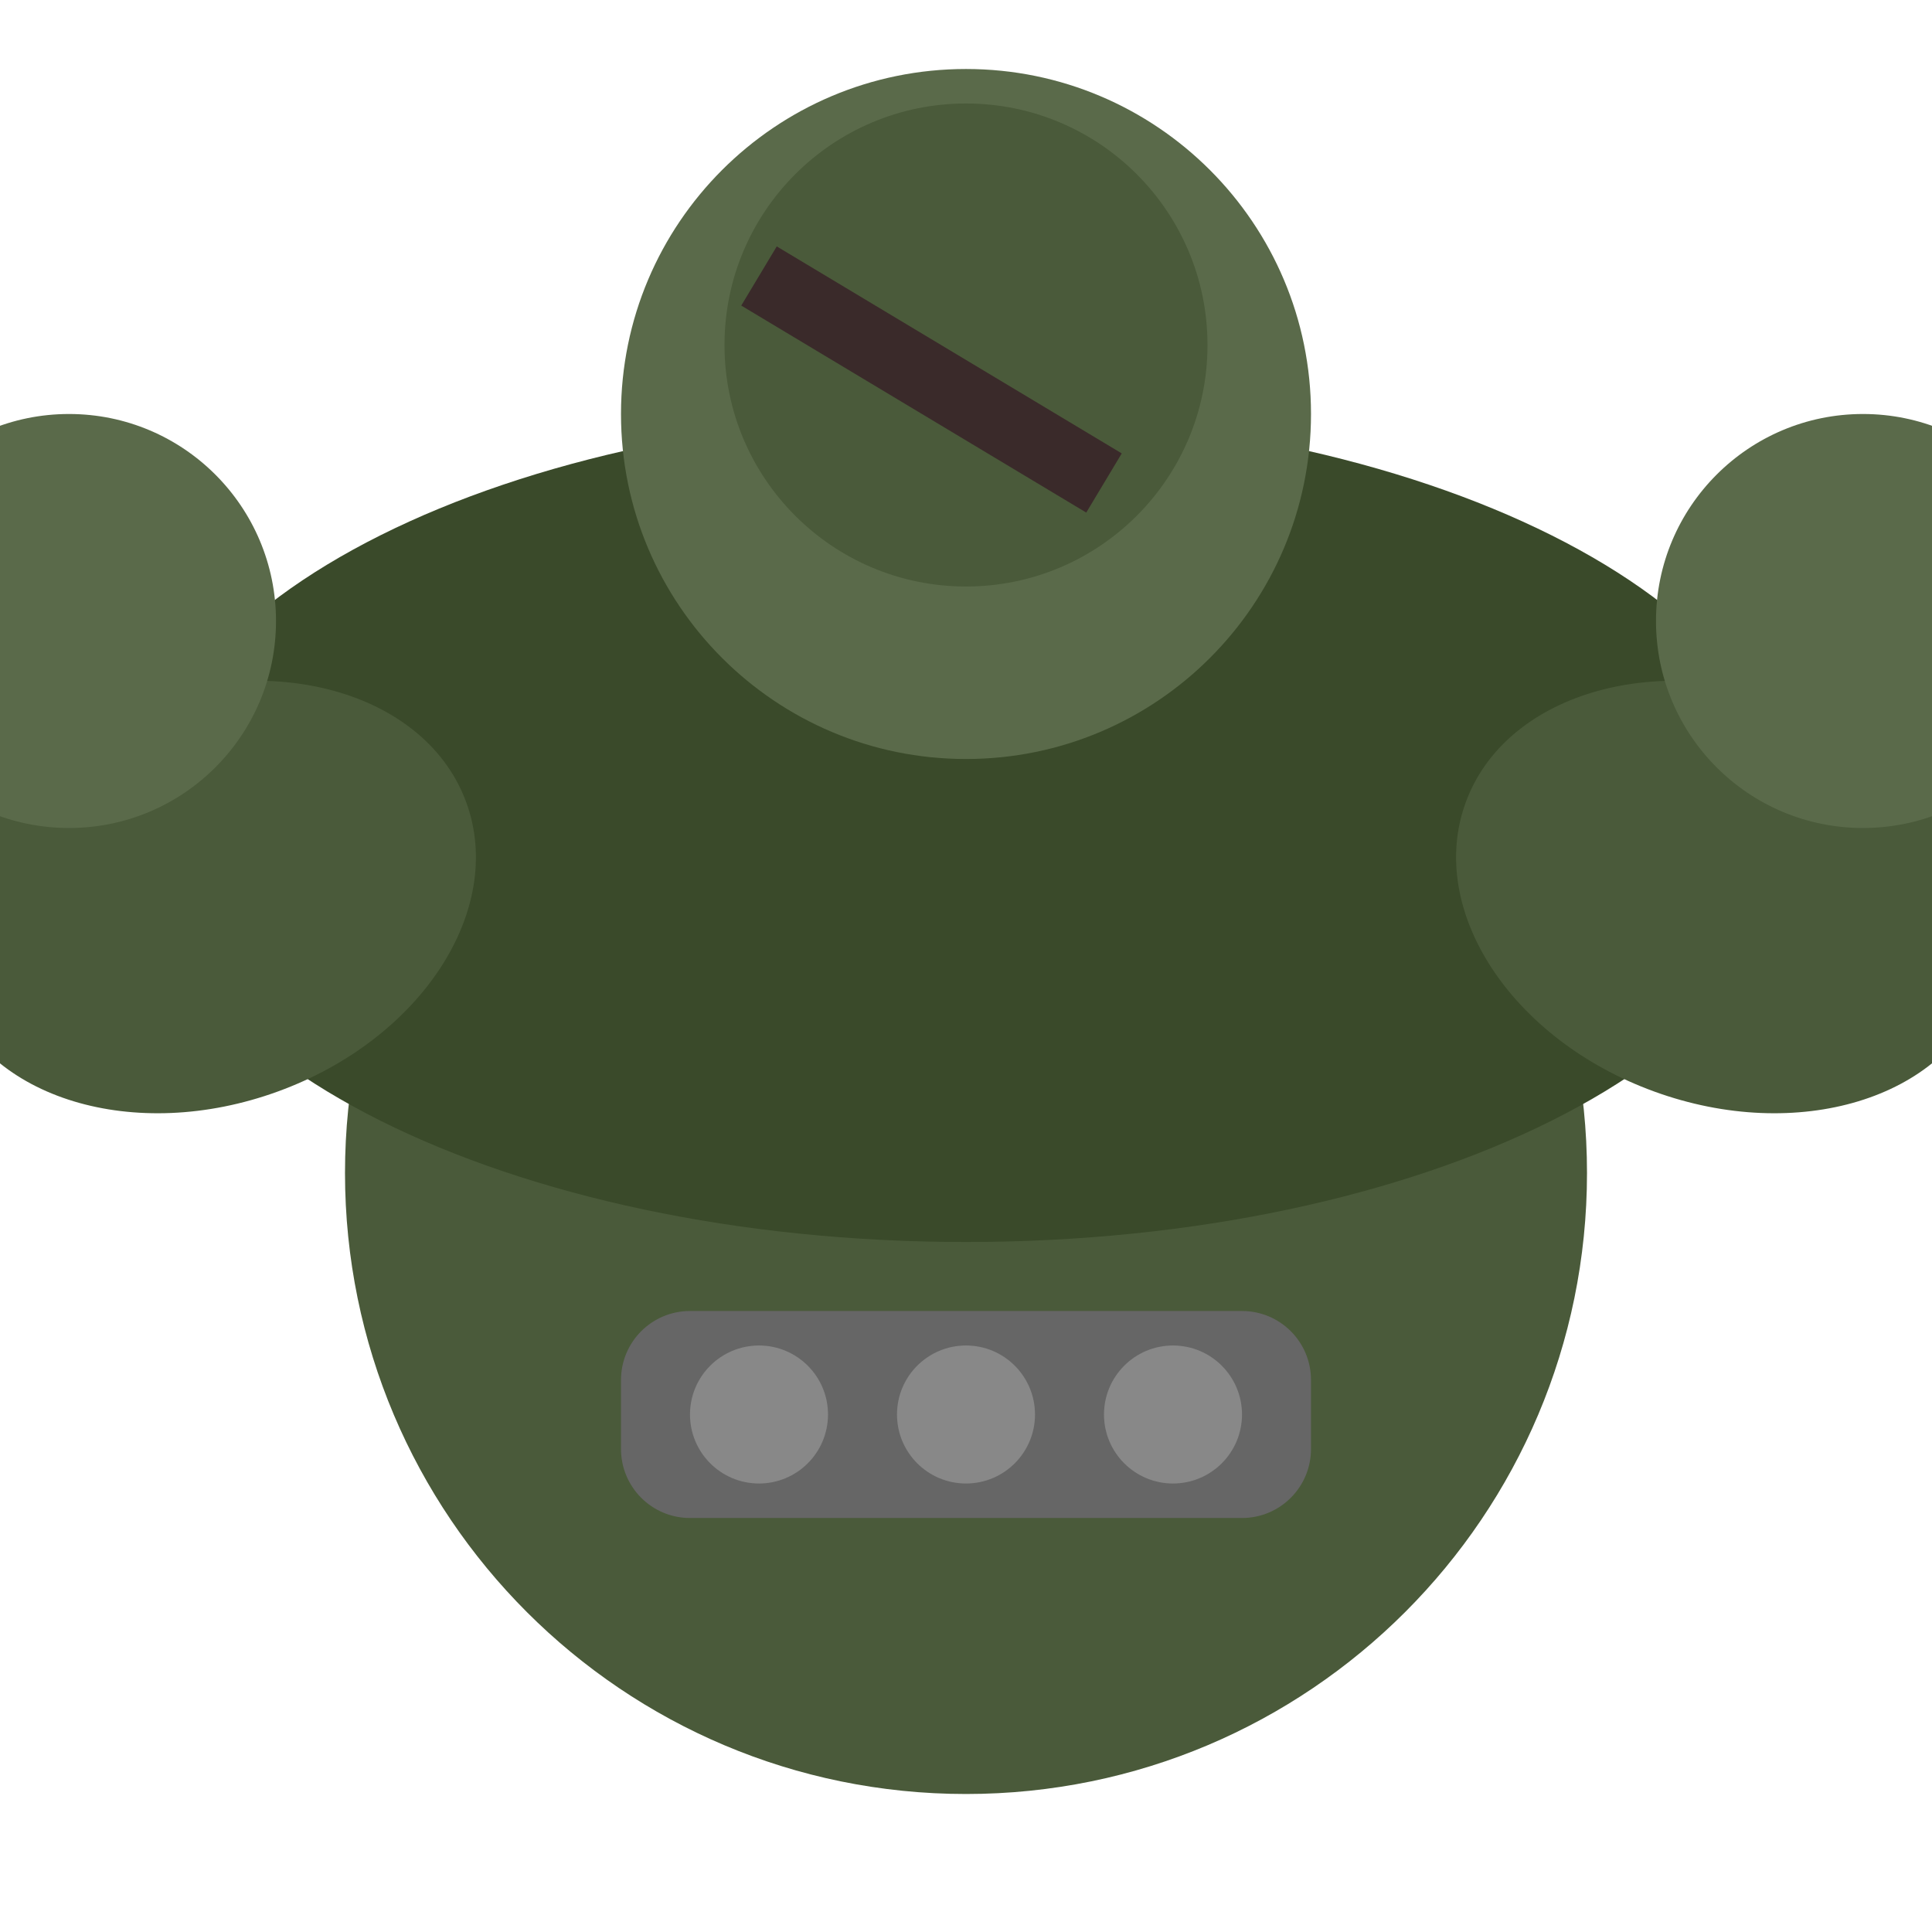
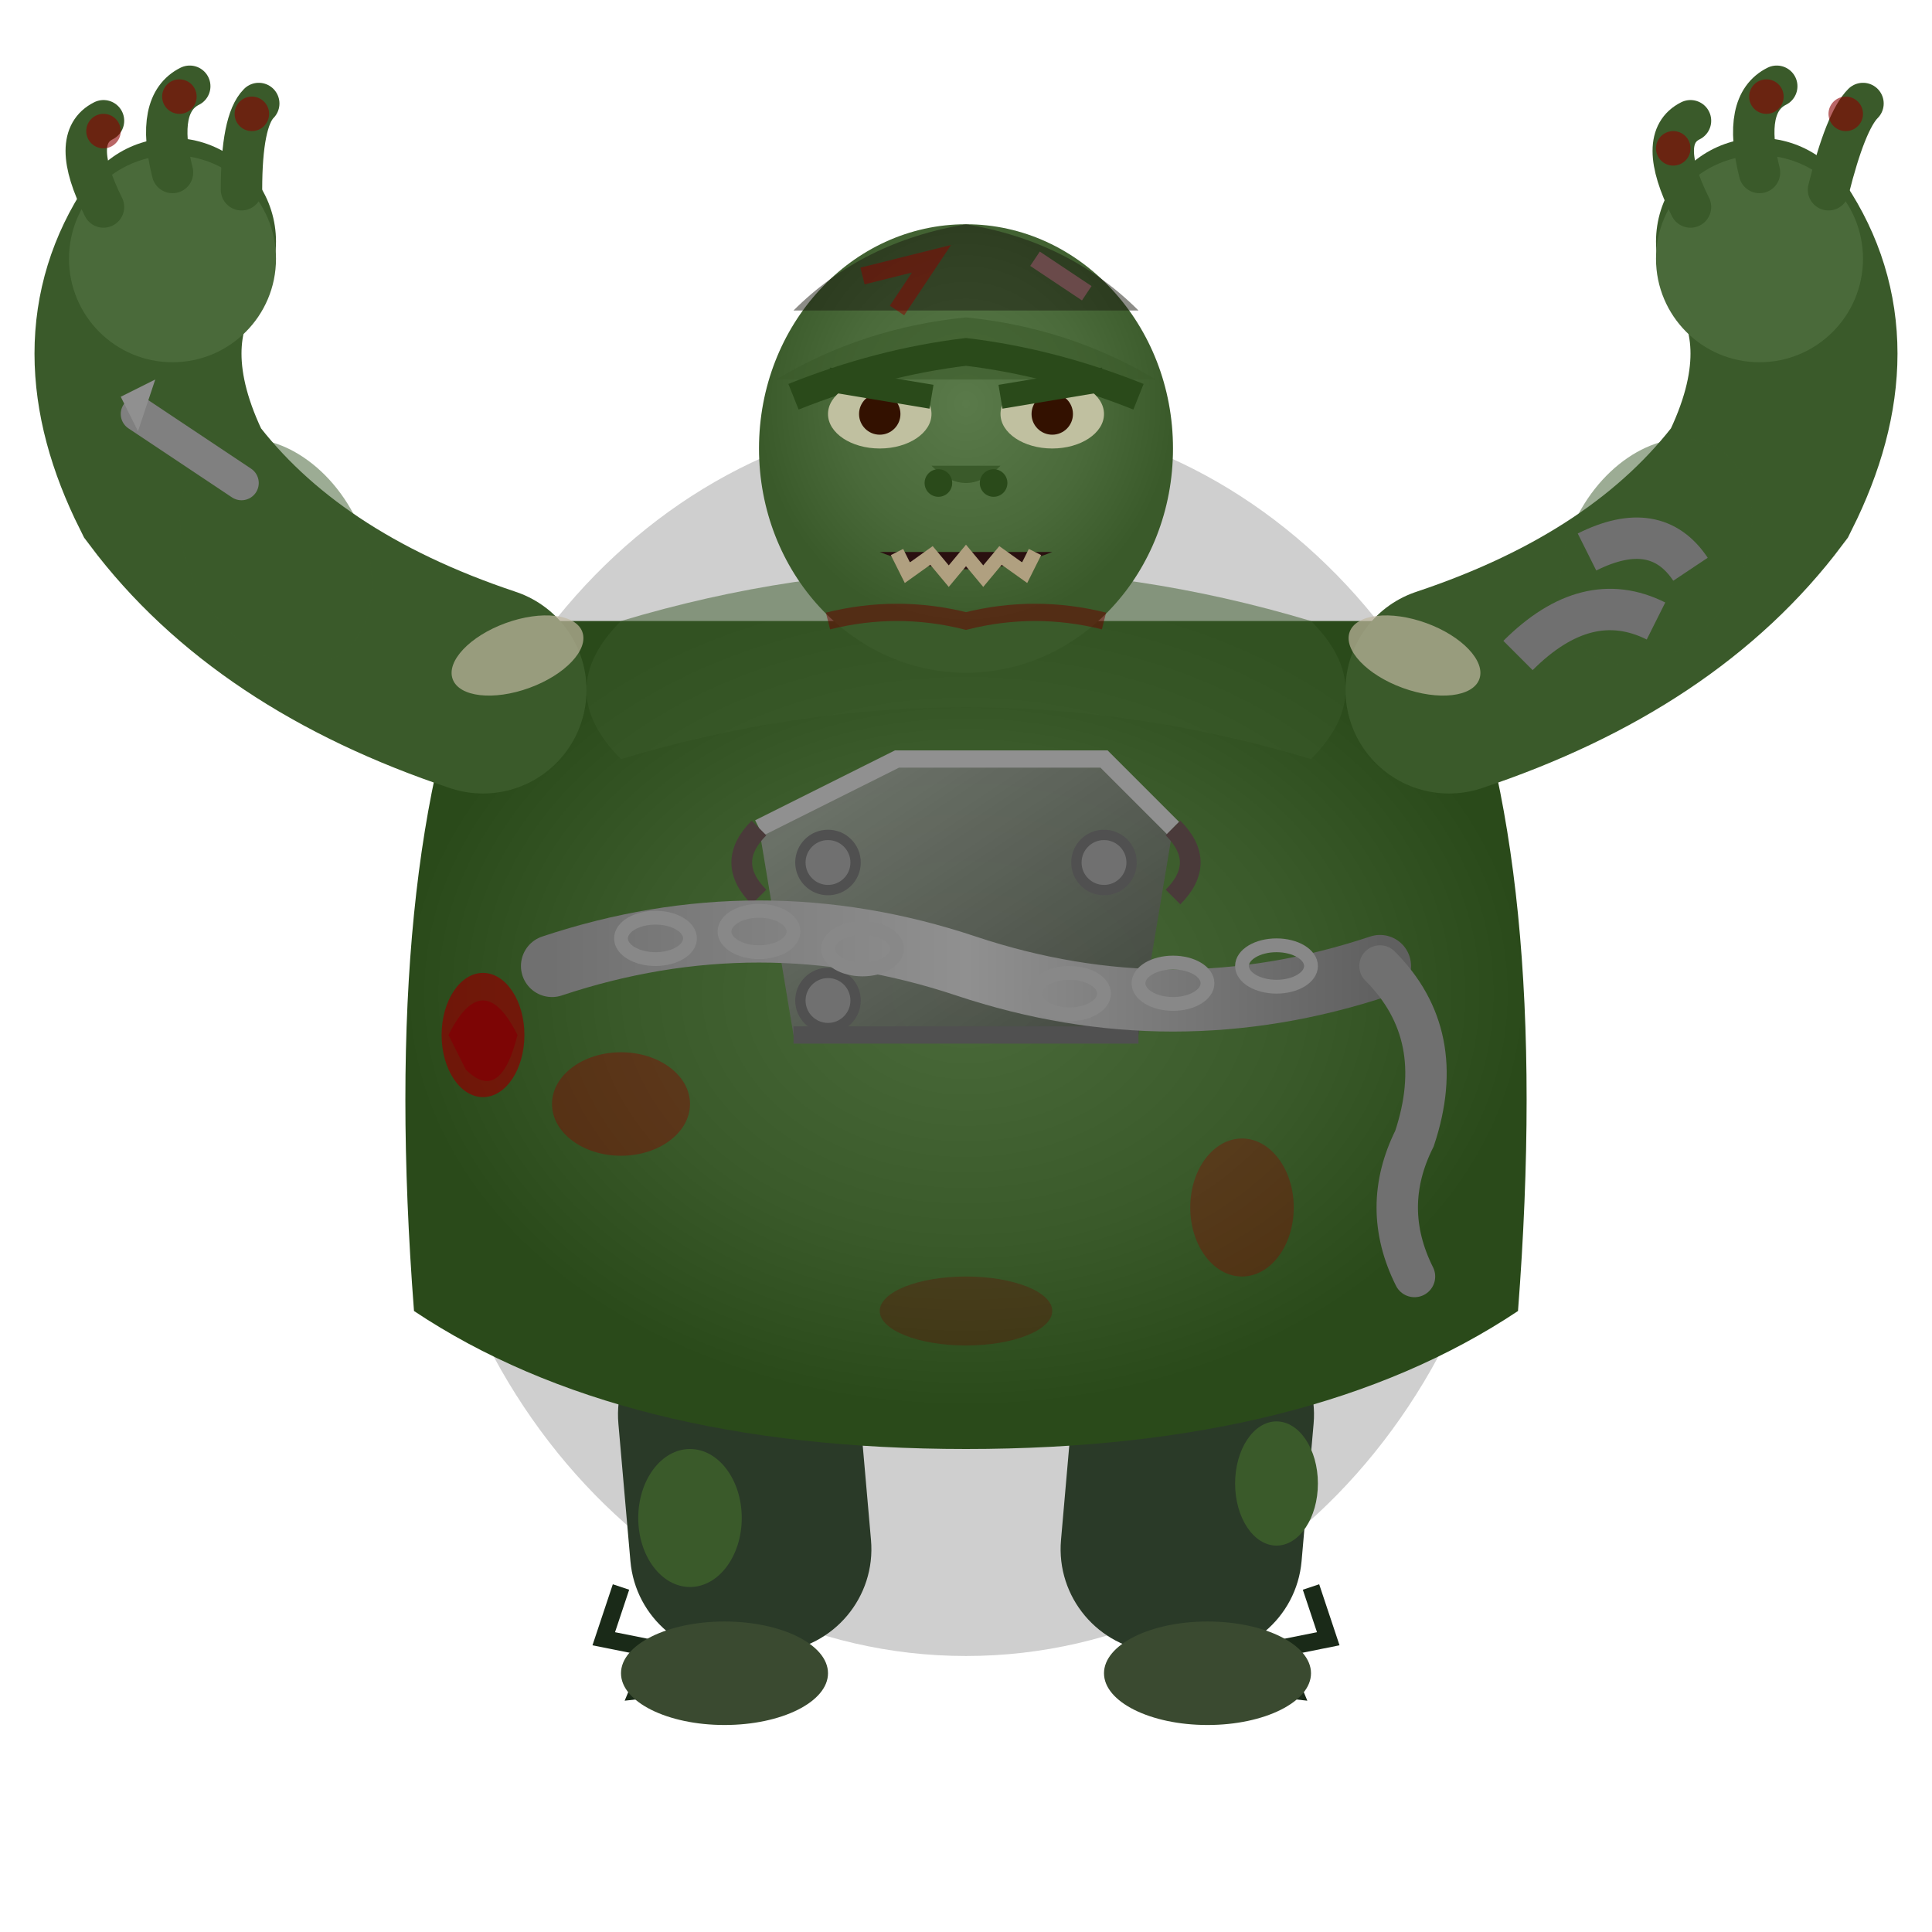
<svg xmlns="http://www.w3.org/2000/svg" viewBox="0 0 56 56">
-   <ellipse cx="28" cy="34" rx="18" ry="18" fill="#4a5a3a" />
-   <ellipse cx="28" cy="24" rx="24" ry="12" fill="#3a4a2a" />
-   <circle cx="28" cy="12" r="10" fill="#5a6a4a" />
-   <circle cx="28" cy="10" r="7" fill="#4a5a3a" />
-   <ellipse cx="6" cy="26" rx="8" ry="6" fill="#4a5a3a" transform="rotate(-20 6 26)" />
-   <ellipse cx="50" cy="26" rx="8" ry="6" fill="#4a5a3a" transform="rotate(20 50 26)" />
-   <circle cx="2" cy="18" r="6" fill="#5a6a4a" />
-   <circle cx="54" cy="18" r="6" fill="#5a6a4a" />
-   <rect x="18" y="38" width="20" height="6" rx="2" fill="#666" />
-   <circle cx="22" cy="41" r="2" fill="#888" />
-   <circle cx="28" cy="41" r="2" fill="#888" />
-   <circle cx="34" cy="41" r="2" fill="#888" />
-   <line x1="22" y1="8" x2="32" y2="14" stroke="#3a2a2a" stroke-width="2" />
+   <defs>
+     <radialGradient id="zt_skin" cx="50%" cy="45%" r="50%">
+       <stop offset="0%" stop-color="#4a6a3a" />
+       <stop offset="60%" stop-color="#3a5a2a" />
+       <stop offset="100%" stop-color="#2a4a1a" />
+     </radialGradient>
+     <radialGradient id="zt_head" cx="50%" cy="40%" r="50%">
+       <stop offset="0%" stop-color="#5a7a4a" />
+       <stop offset="60%" stop-color="#4a6a3a" />
+       <stop offset="100%" stop-color="#3a5a2a" />
+     </radialGradient>
+     <linearGradient id="zt_metal" x1="0" y1="0" x2="1" y2="1">
+       <stop offset="0%" stop-color="#808080" />
+       <stop offset="50%" stop-color="#606060" />
+       <stop offset="100%" stop-color="#404040" />
+     </linearGradient>
+     <linearGradient id="zt_chain" x1="0" y1="0" x2="1" y2="0">
+       <stop offset="0%" stop-color="#707070" />
+       <stop offset="50%" stop-color="#909090" />
+       <stop offset="100%" stop-color="#606060" />
+     </linearGradient>
+   </defs>
+   <ellipse cx="28" cy="30" rx="16" ry="18" fill="#00000030" />
+   <rect x="18" y="38" width="7" height="10" rx="3" fill="#2a3a28" transform="rotate(-5 21 42)" />
+   <rect x="31" y="38" width="7" height="10" rx="3" fill="#2a3a28" transform="rotate(5 35 42)" />
+   <path d="M18 46 l-0.5 1.5 l1.5 0.3 l-0.5 1.2 l1.8 -0.2 l-0.3 1" fill="none" stroke="#1a2a18" stroke-width="0.5" />
+   <path d="M38 46 l0.5 1.5 l-1.5 0.3 l0.5 1.2 l-1.8 -0.2 l0.3 1" fill="none" stroke="#1a2a18" stroke-width="0.5" />
+   <ellipse cx="20" cy="44" rx="1.5" ry="2" fill="#3a5a2a" />
+   <ellipse cx="37" cy="43" rx="1.2" ry="1.8" fill="#3a5a2a" />
+   <ellipse cx="21" cy="48.5" rx="3" ry="1.5" fill="#3a4a30" />
+   <ellipse cx="35" cy="48.5" rx="3" ry="1.5" fill="#3a4a30" />
+   <path d="M14 18 Q11 25 12 38 Q18 42 28 42 Q38 42 44 38 Q45 25 42 18 Z" fill="url(#zt_skin)" />
+   <path d="M18 18 Q28 15 38 18 Q40 20 38 22 Q28 19 18 22 Q16 20 18 18 Z" fill="#3a5a2a" opacity="0.5" />
+   <path d="M22 24 L26 22 L32 22 L34 24 L33 30 L23 30 Z" fill="url(#zt_metal)" opacity="0.8" />
+   <path d="M22 24 L26 22 L32 22 L34 24" fill="none" stroke="#909090" stroke-width="0.5" />
+   <path d="M23 30 L33 30" fill="none" stroke="#505050" stroke-width="0.5" />
+   <circle cx="24" cy="25" r="0.8" fill="#707070" stroke="#505050" stroke-width="0.3" />
+   <circle cx="32" cy="25" r="0.8" fill="#707070" stroke="#505050" stroke-width="0.3" />
+   <circle cx="24" cy="29" r="0.8" fill="#707070" stroke="#505050" stroke-width="0.3" />
+   <circle cx="32" cy="29" r="0.8" fill="#707070" stroke="#505050" stroke-width="0.3" />
+   <path d="M22 24 Q21 25 22 26" fill="none" stroke="#4a3a3a" stroke-width="0.6" />
+   <path d="M34 24 Q35 25 34 26" fill="none" stroke="#4a3a3a" stroke-width="0.6" />
+   <path d="M16 28 Q22 26 28 28 Q34 30 40 28" fill="none" stroke="url(#zt_chain)" stroke-width="1.8" stroke-linecap="round" />
+   <ellipse cx="19" cy="27.2" rx="1" ry="0.6" fill="none" stroke="#888" stroke-width="0.4" />
+   <ellipse cx="22" cy="27" rx="1" ry="0.6" fill="none" stroke="#888" stroke-width="0.4" />
+   <ellipse cx="25" cy="27.5" rx="1" ry="0.6" fill="none" stroke="#888" stroke-width="0.4" />
+   <ellipse cx="31" cy="28.8" rx="1" ry="0.6" fill="none" stroke="#888" stroke-width="0.4" />
+   <ellipse cx="34" cy="28.5" rx="1" ry="0.6" fill="none" stroke="#888" stroke-width="0.4" />
+   <ellipse cx="37" cy="28" rx="1" ry="0.6" fill="none" stroke="#888" stroke-width="0.4" />
+   <path d="M40 28 Q42 30 41 33 Q40 35 41 37" fill="none" stroke="#707070" stroke-width="1.2" stroke-linecap="round" />
+   <ellipse cx="18" cy="32" rx="2" ry="1.5" fill="#8b0000" opacity="0.4" />
+   <ellipse cx="36" cy="35" rx="1.5" ry="2" fill="#8b0000" opacity="0.35" />
+   <ellipse cx="28" cy="38" rx="2.5" ry="1" fill="#6b0000" opacity="0.3" />
+   <path d="M13 30 Q14 28 15 30 Q14.5 32 13.5 31 Z" fill="#5a1010" />
+   <ellipse cx="14" cy="30" rx="1.2" ry="1.8" fill="#8b0000" opacity="0.7" />
+   <path d="M14 20 Q8 18 5 14 Q3 10 5 7" fill="none" stroke="#3a5a2a" stroke-width="6" stroke-linecap="round" />
+   <ellipse cx="8" cy="16" rx="2.5" ry="3.5" fill="#3a5a2a" opacity="0.5" transform="rotate(-30 8 16)" />
+   <line x1="7" y1="14" x2="4" y2="12" stroke="#808080" stroke-width="1" stroke-linecap="round" />
+   <polygon points="3.5,11.5 4.5,11 4,12.5" fill="#909090" />
+   <circle cx="5" cy="7.5" r="3" fill="#4a6a3a" />
+   <path d="M3 6 Q2 4 3 3.5" fill="none" stroke="#3a5a2a" stroke-width="1.2" stroke-linecap="round" />
+   <path d="M5 5 Q4.5 3 5.5 2.5" fill="none" stroke="#3a5a2a" stroke-width="1.2" stroke-linecap="round" />
+   <path d="M7 5.5 Q7 3.5 7.5 3" fill="none" stroke="#3a5a2a" stroke-width="1.2" stroke-linecap="round" />
+   <circle cx="3" cy="3.8" r="0.5" fill="#8b0000" opacity="0.6" />
+   <circle cx="5.2" cy="2.8" r="0.5" fill="#8b0000" opacity="0.6" />
+   <circle cx="7.3" cy="3.3" r="0.5" fill="#8b0000" opacity="0.6" />
+   <path d="M42 20 Q48 18 51 14 Q53 10 51 7" fill="none" stroke="#3a5a2a" stroke-width="6" stroke-linecap="round" />
+   <ellipse cx="48" cy="16" rx="2.5" ry="3.5" fill="#3a5a2a" opacity="0.5" transform="rotate(30 48 16)" />
+   <path d="M44 19 Q46 17 48 18" fill="none" stroke="#707070" stroke-width="1.2" />
+   <path d="M46 16 Q48 15 49 16.5" fill="none" stroke="#707070" stroke-width="1.2" />
+   <circle cx="51" cy="7.5" r="3" fill="#4a6a3a" />
+   <path d="M49 6 Q48 4 49 3.5" fill="none" stroke="#3a5a2a" stroke-width="1.2" stroke-linecap="round" />
+   <path d="M51 5 Q50.5 3 51.5 2.5" fill="none" stroke="#3a5a2a" stroke-width="1.2" stroke-linecap="round" />
+   <path d="M53 5.5 Q53.5 3.5 54 3" fill="none" stroke="#3a5a2a" stroke-width="1.2" stroke-linecap="round" />
+   <circle cx="48.5" cy="4.3" r="0.5" fill="#8b0000" opacity="0.6" />
+   <circle cx="51.2" cy="2.8" r="0.5" fill="#8b0000" opacity="0.6" />
+   <circle cx="53.5" cy="3.3" r="0.5" fill="#8b0000" opacity="0.6" />
+   <ellipse cx="28" cy="13" rx="6" ry="6.5" fill="url(#zt_head)" />
+   <path d="M22.5 11 Q25 9.5 28 9.2 Q31 9.5 33.5 11" fill="#3a5a2a" opacity="0.6" />
+   <path d="M23 11.5 Q25.5 10.5 28 10.2 Q30.5 10.5 33 11.5" fill="none" stroke="#2a4a1a" stroke-width="0.8" />
+   <path d="M23 9 Q25 7 28 6.5 Q31 7 33 9" fill="#1a1a10" opacity="0.5" />
+   <path d="M25 8 L27 7.5 L26 9" fill="none" stroke="#8b0000" stroke-width="0.5" opacity="0.5" />
+   <path d="M30 7.5 L31.5 8.5" fill="none" stroke="#6a4a4a" stroke-width="0.5" />
+   <ellipse cx="25.5" cy="12" rx="1.5" ry="1" fill="#c0c0a0" />
+   <circle cx="25.5" cy="12" r="0.6" fill="#331100" />
+   <ellipse cx="30.5" cy="12" rx="1.5" ry="1" fill="#c0c0a0" />
+   <circle cx="30.5" cy="12" r="0.6" fill="#331100" />
+   <path d="M24 11 L27 11.5" fill="none" stroke="#2a4a1a" stroke-width="0.7" />
+   <path d="M32 11 L29 11.5" fill="none" stroke="#2a4a1a" stroke-width="0.7" />
+   <path d="M27 13.5 Q28 14.5 29 13.5" fill="#3a5a2a" />
+   <circle cx="27.2" cy="14" r="0.4" fill="#2a4a1a" />
+   <circle cx="28.8" cy="14" r="0.4" fill="#2a4a1a" />
+   <path d="M25.5 16 Q28 17 30.5 16" fill="#2a1010" />
+   <path d="M26 16 L26.3 16.6 L27 16.1 L27.5 16.7 L28 16.1 L28.5 16.7 L29 16.1 L29.7 16.6 L30 16" fill="none" stroke="#b0a080" stroke-width="0.4" />
+   <path d="M24 18 Q26 17.5 28 18 Q30 17.5 32 18" fill="none" stroke="#6b0000" stroke-width="0.5" opacity="0.5" />
+   <ellipse cx="15" cy="19" rx="2" ry="1" fill="#c0b8a0" opacity="0.7" transform="rotate(-20 15 19)" />
+   <ellipse cx="41" cy="19" rx="2" ry="1" fill="#c0b8a0" opacity="0.7" transform="rotate(20 41 19)" />
</svg>
